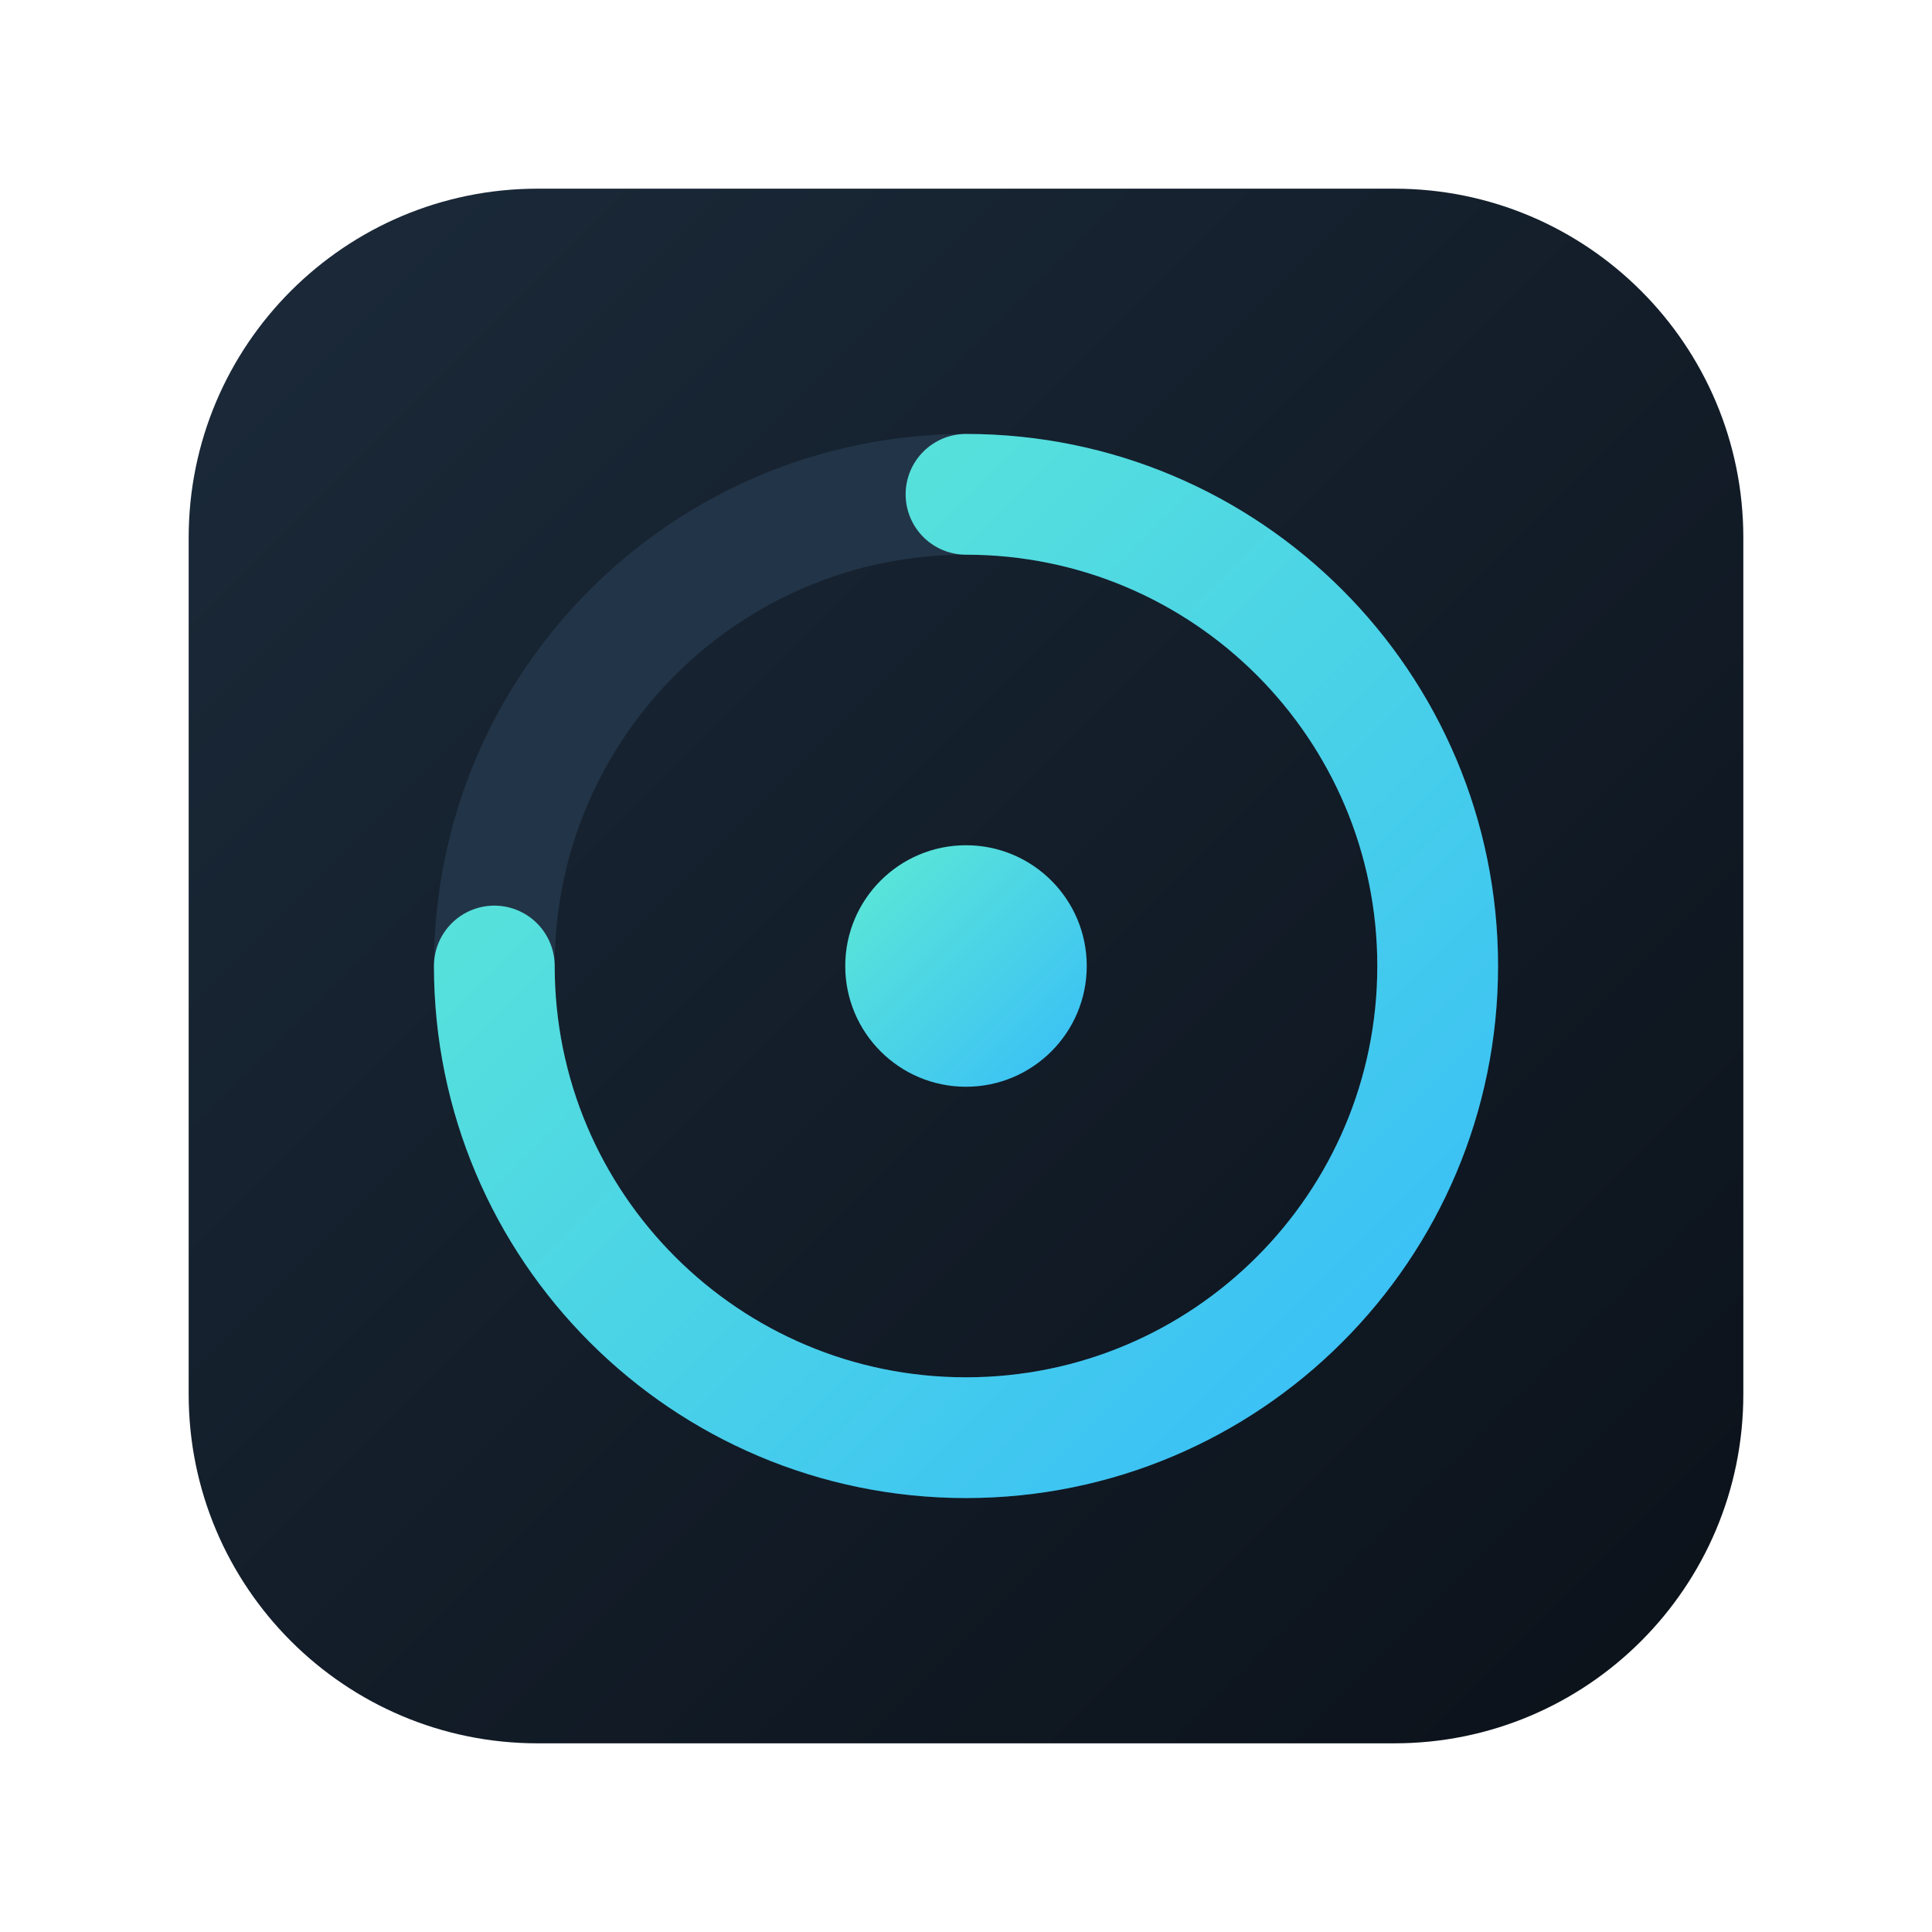
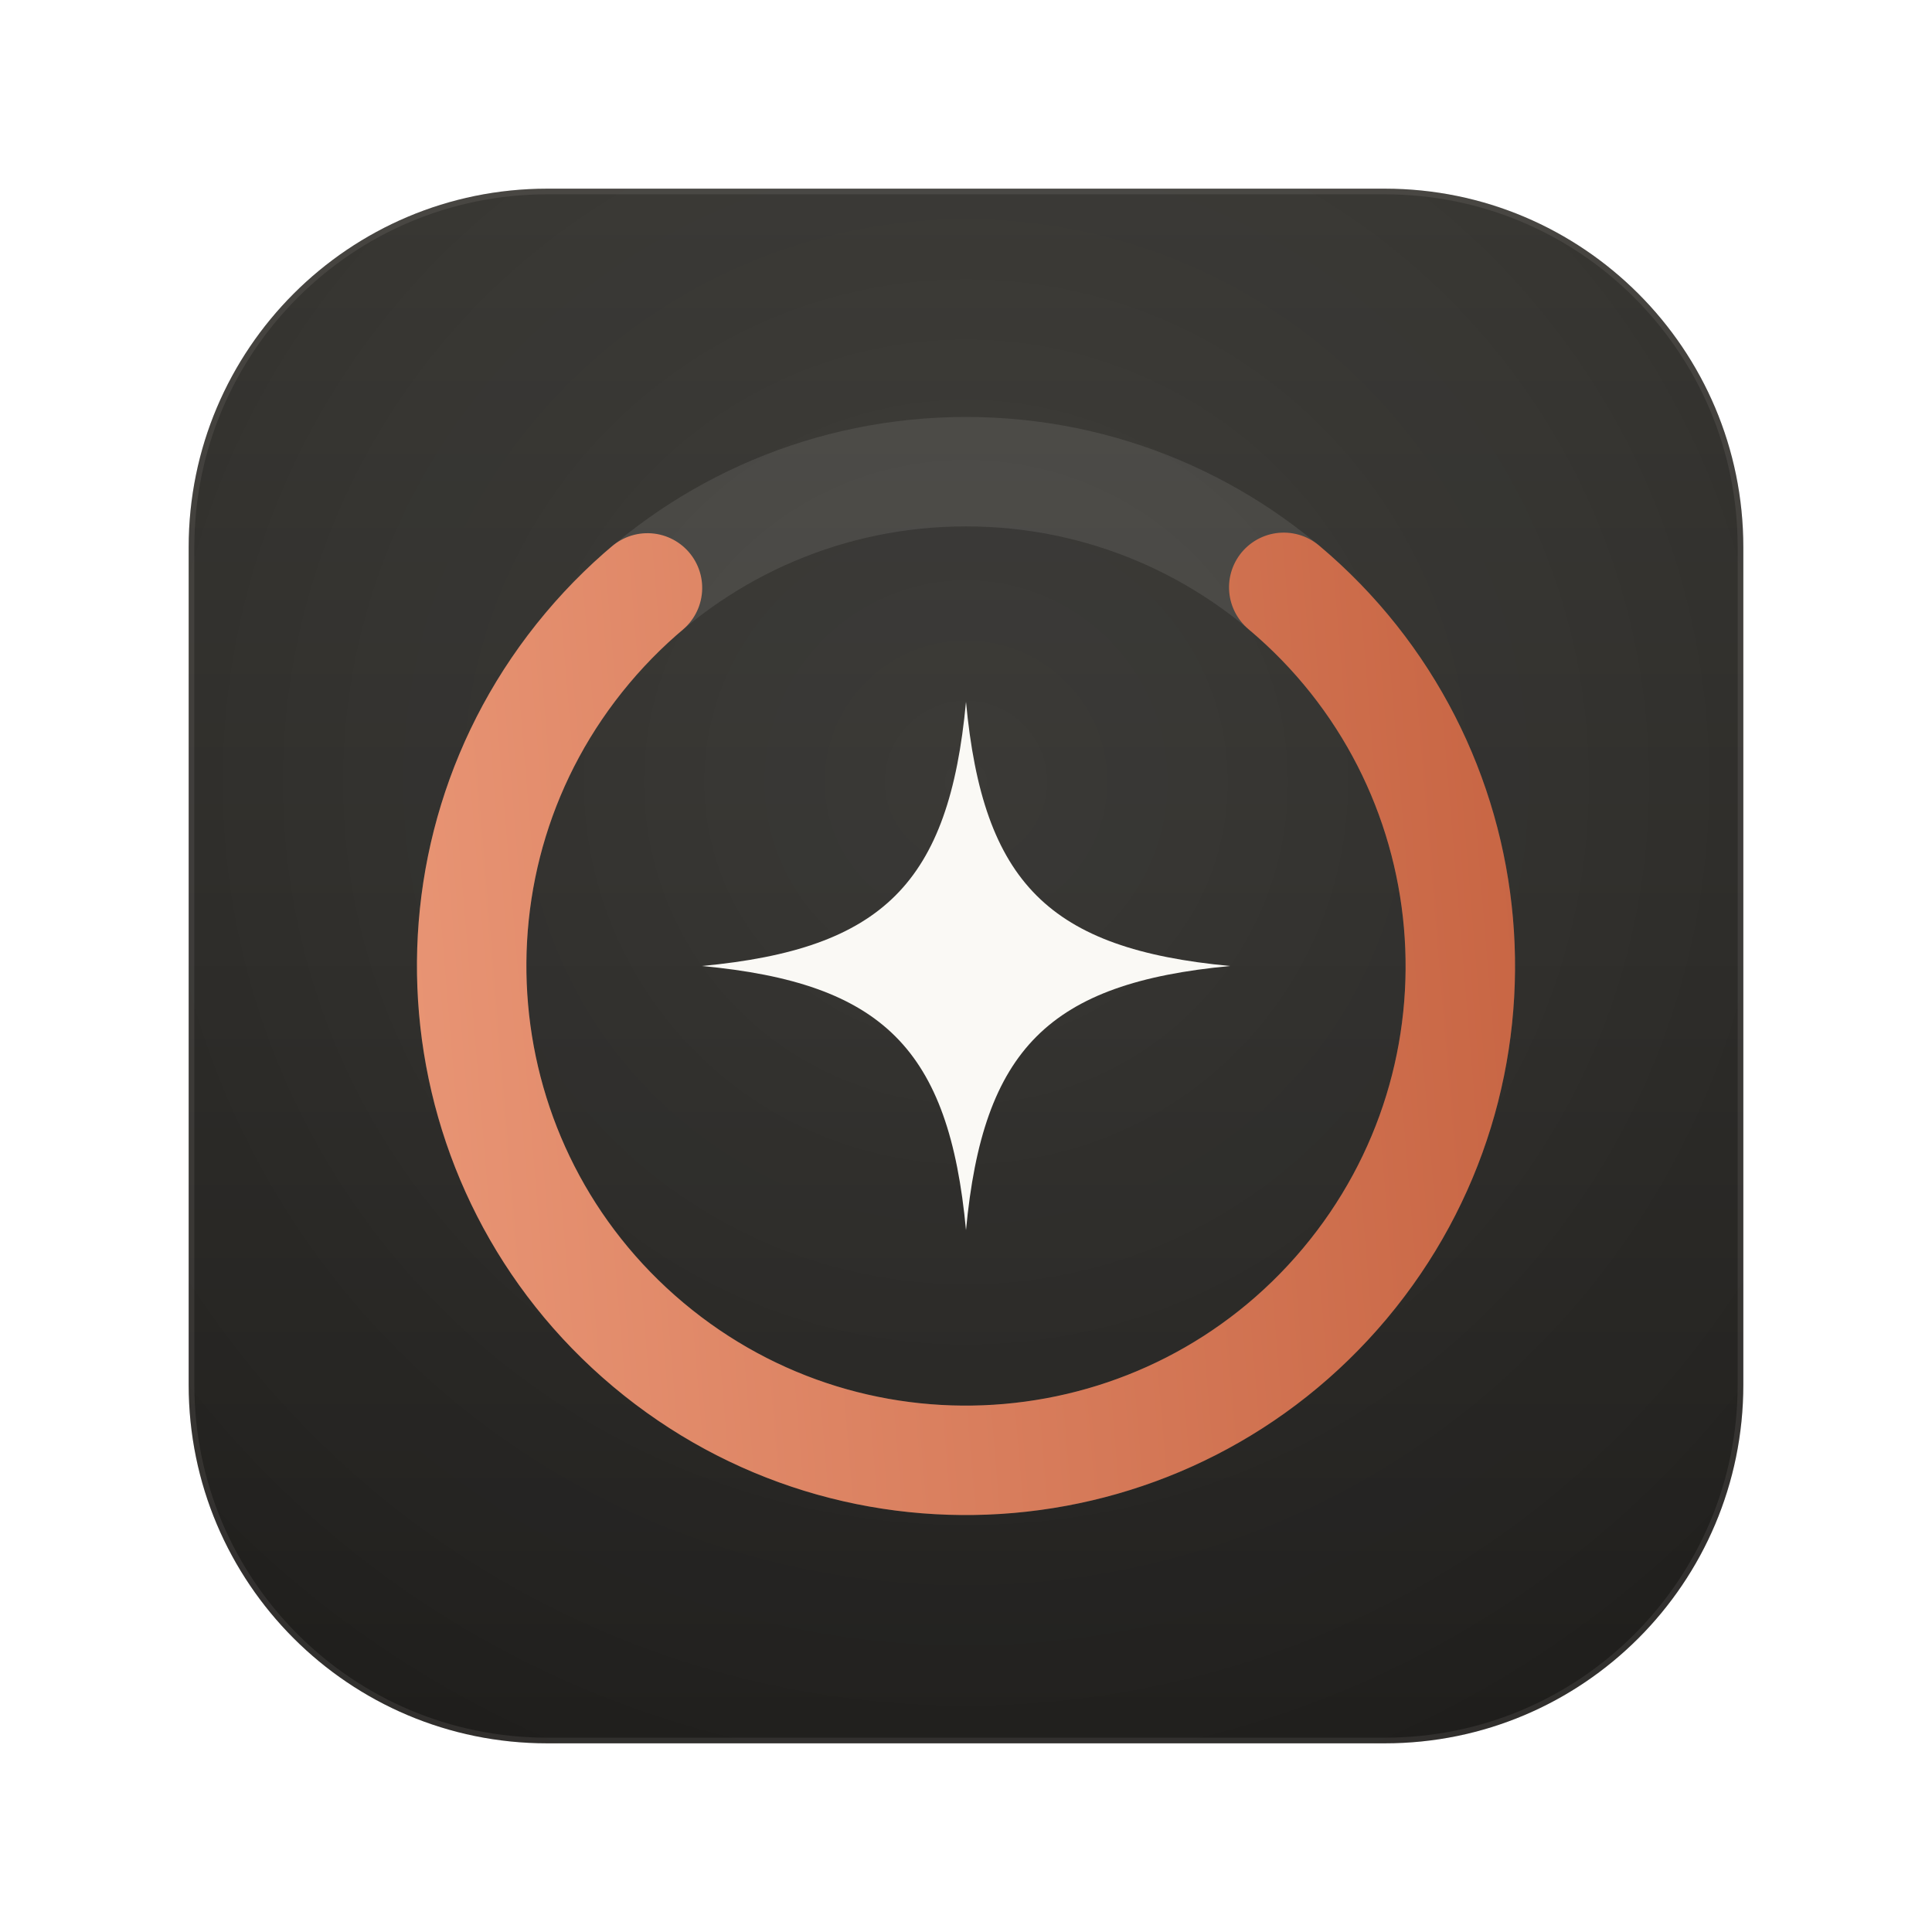
<svg xmlns="http://www.w3.org/2000/svg" viewBox="0 0 1024 1024">
  <defs>
-     <linearGradient id="bg" x1="0" y1="0" x2="1" y2="1">
-       <stop offset="0" stop-color="#1b2a3a" />
-       <stop offset="1" stop-color="#0b1119" />
+     <linearGradient id="bg" x1="0" y1="0" x2="0" y2="1">
+       <stop offset="0" stop-color="#34332f" />
+       <stop offset="1" stop-color="#1f1e1c" />
    </linearGradient>
-     <linearGradient id="ring" x1="0" y1="0" x2="1" y2="1">
-       <stop offset="0" stop-color="#5eead4" />
-       <stop offset="1" stop-color="#38bdf8" />
+     <linearGradient id="arc" x1="0" y1="0" x2="1" y2="1">
+       <stop offset="0" stop-color="#ec9a7a" />
+       <stop offset="1" stop-color="#c4603e" />
    </linearGradient>
+     <radialGradient id="glow" cx="0.5" cy="0.38" r="0.7">
+       <stop offset="0" stop-color="#ffffff" stop-opacity=".07" />
+       <stop offset="1" stop-color="#ffffff" stop-opacity="0" />
+     </radialGradient>
  </defs>
-   <rect x="100" y="100" width="824" height="824" rx="185" fill="url(#bg)" />
-   <circle cx="512" cy="512" r="250" fill="none" stroke="#223447" stroke-width="64" />
-   <path d="M512 262 A250 250 0 1 1 262 512" fill="none" stroke="url(#ring)" stroke-width="64" stroke-linecap="round" />
-   <circle cx="512" cy="512" r="64" fill="url(#ring)" />
+   <rect x="100" y="100" width="824" height="824" rx="190" fill="url(#bg)" />
+   <rect x="100" y="100" width="824" height="824" rx="190" fill="url(#glow)" />
+   <rect x="101.5" y="101.5" width="821" height="821" rx="188.5" fill="none" stroke="#faf9f5" stroke-opacity=".08" stroke-width="3" />
+   <circle cx="512" cy="512" r="262" fill="none" stroke="#faf9f5" stroke-opacity=".09" stroke-width="58" />
+   <circle cx="512" cy="512" r="262" fill="none" stroke="url(#arc)" stroke-width="58" stroke-linecap="round" stroke-dasharray="1280 367" transform="rotate(-50 512 512)" />
+   <path d="M512 372 C521 468 556 503 652 512 C556 521 521 556 512 652 C503 556 468 521 372 512 C468 503 503 468 512 372 Z" fill="#faf9f5" />
</svg>
